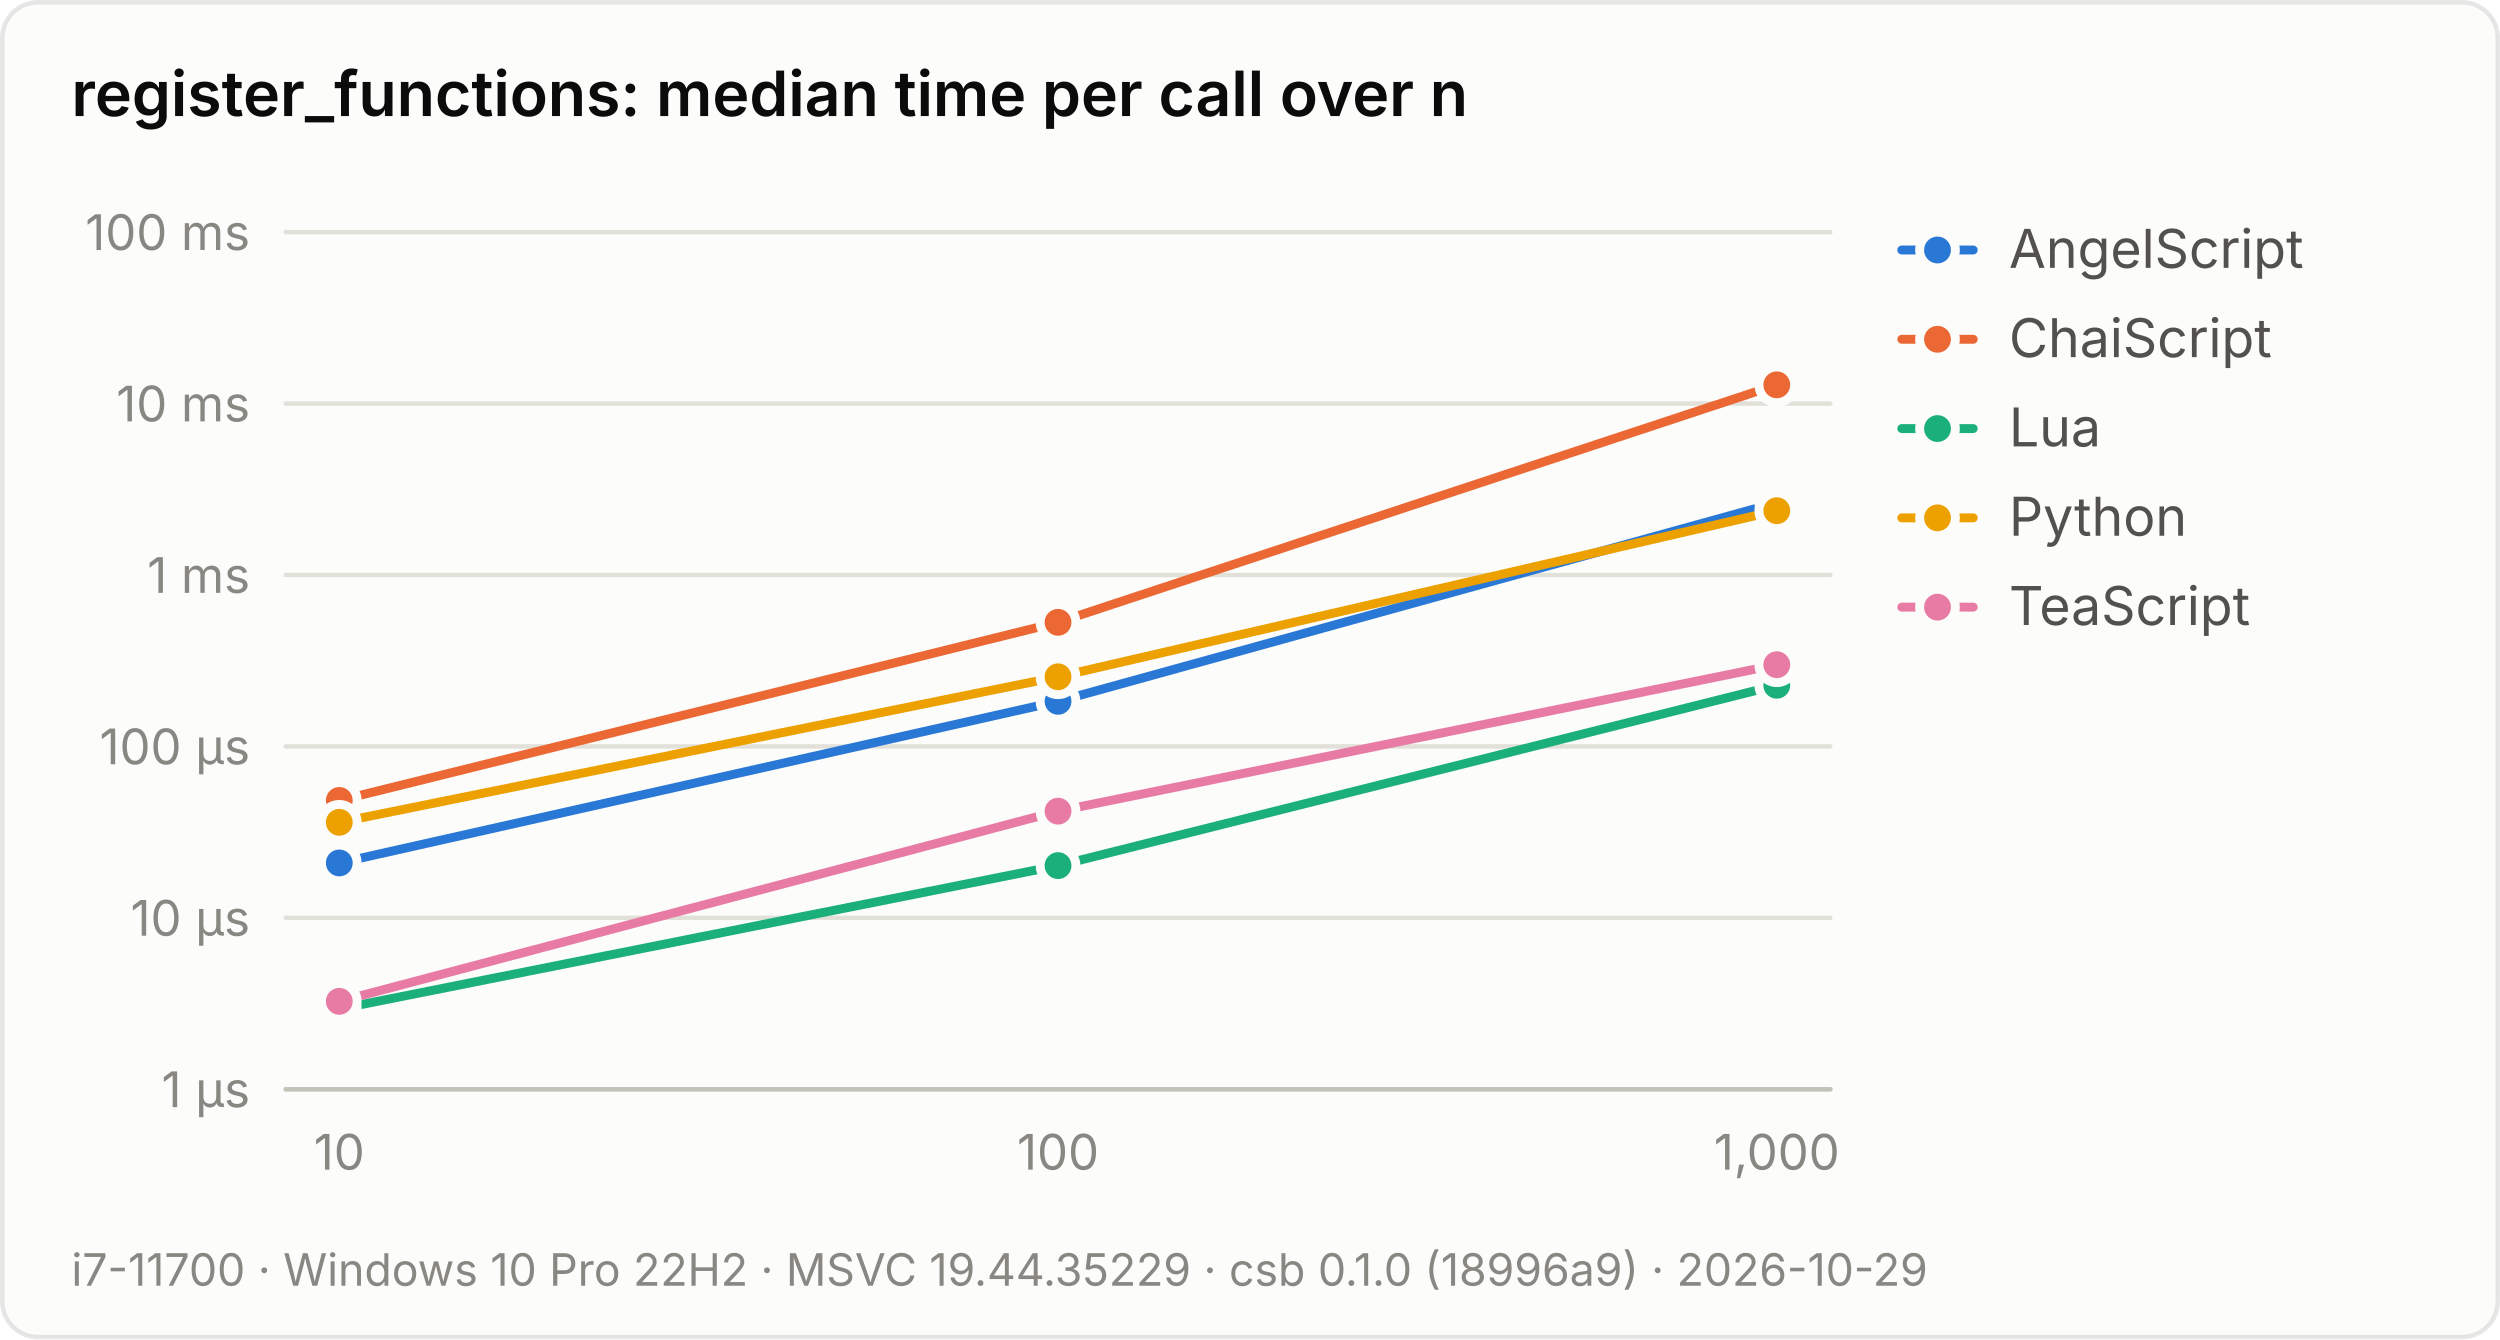
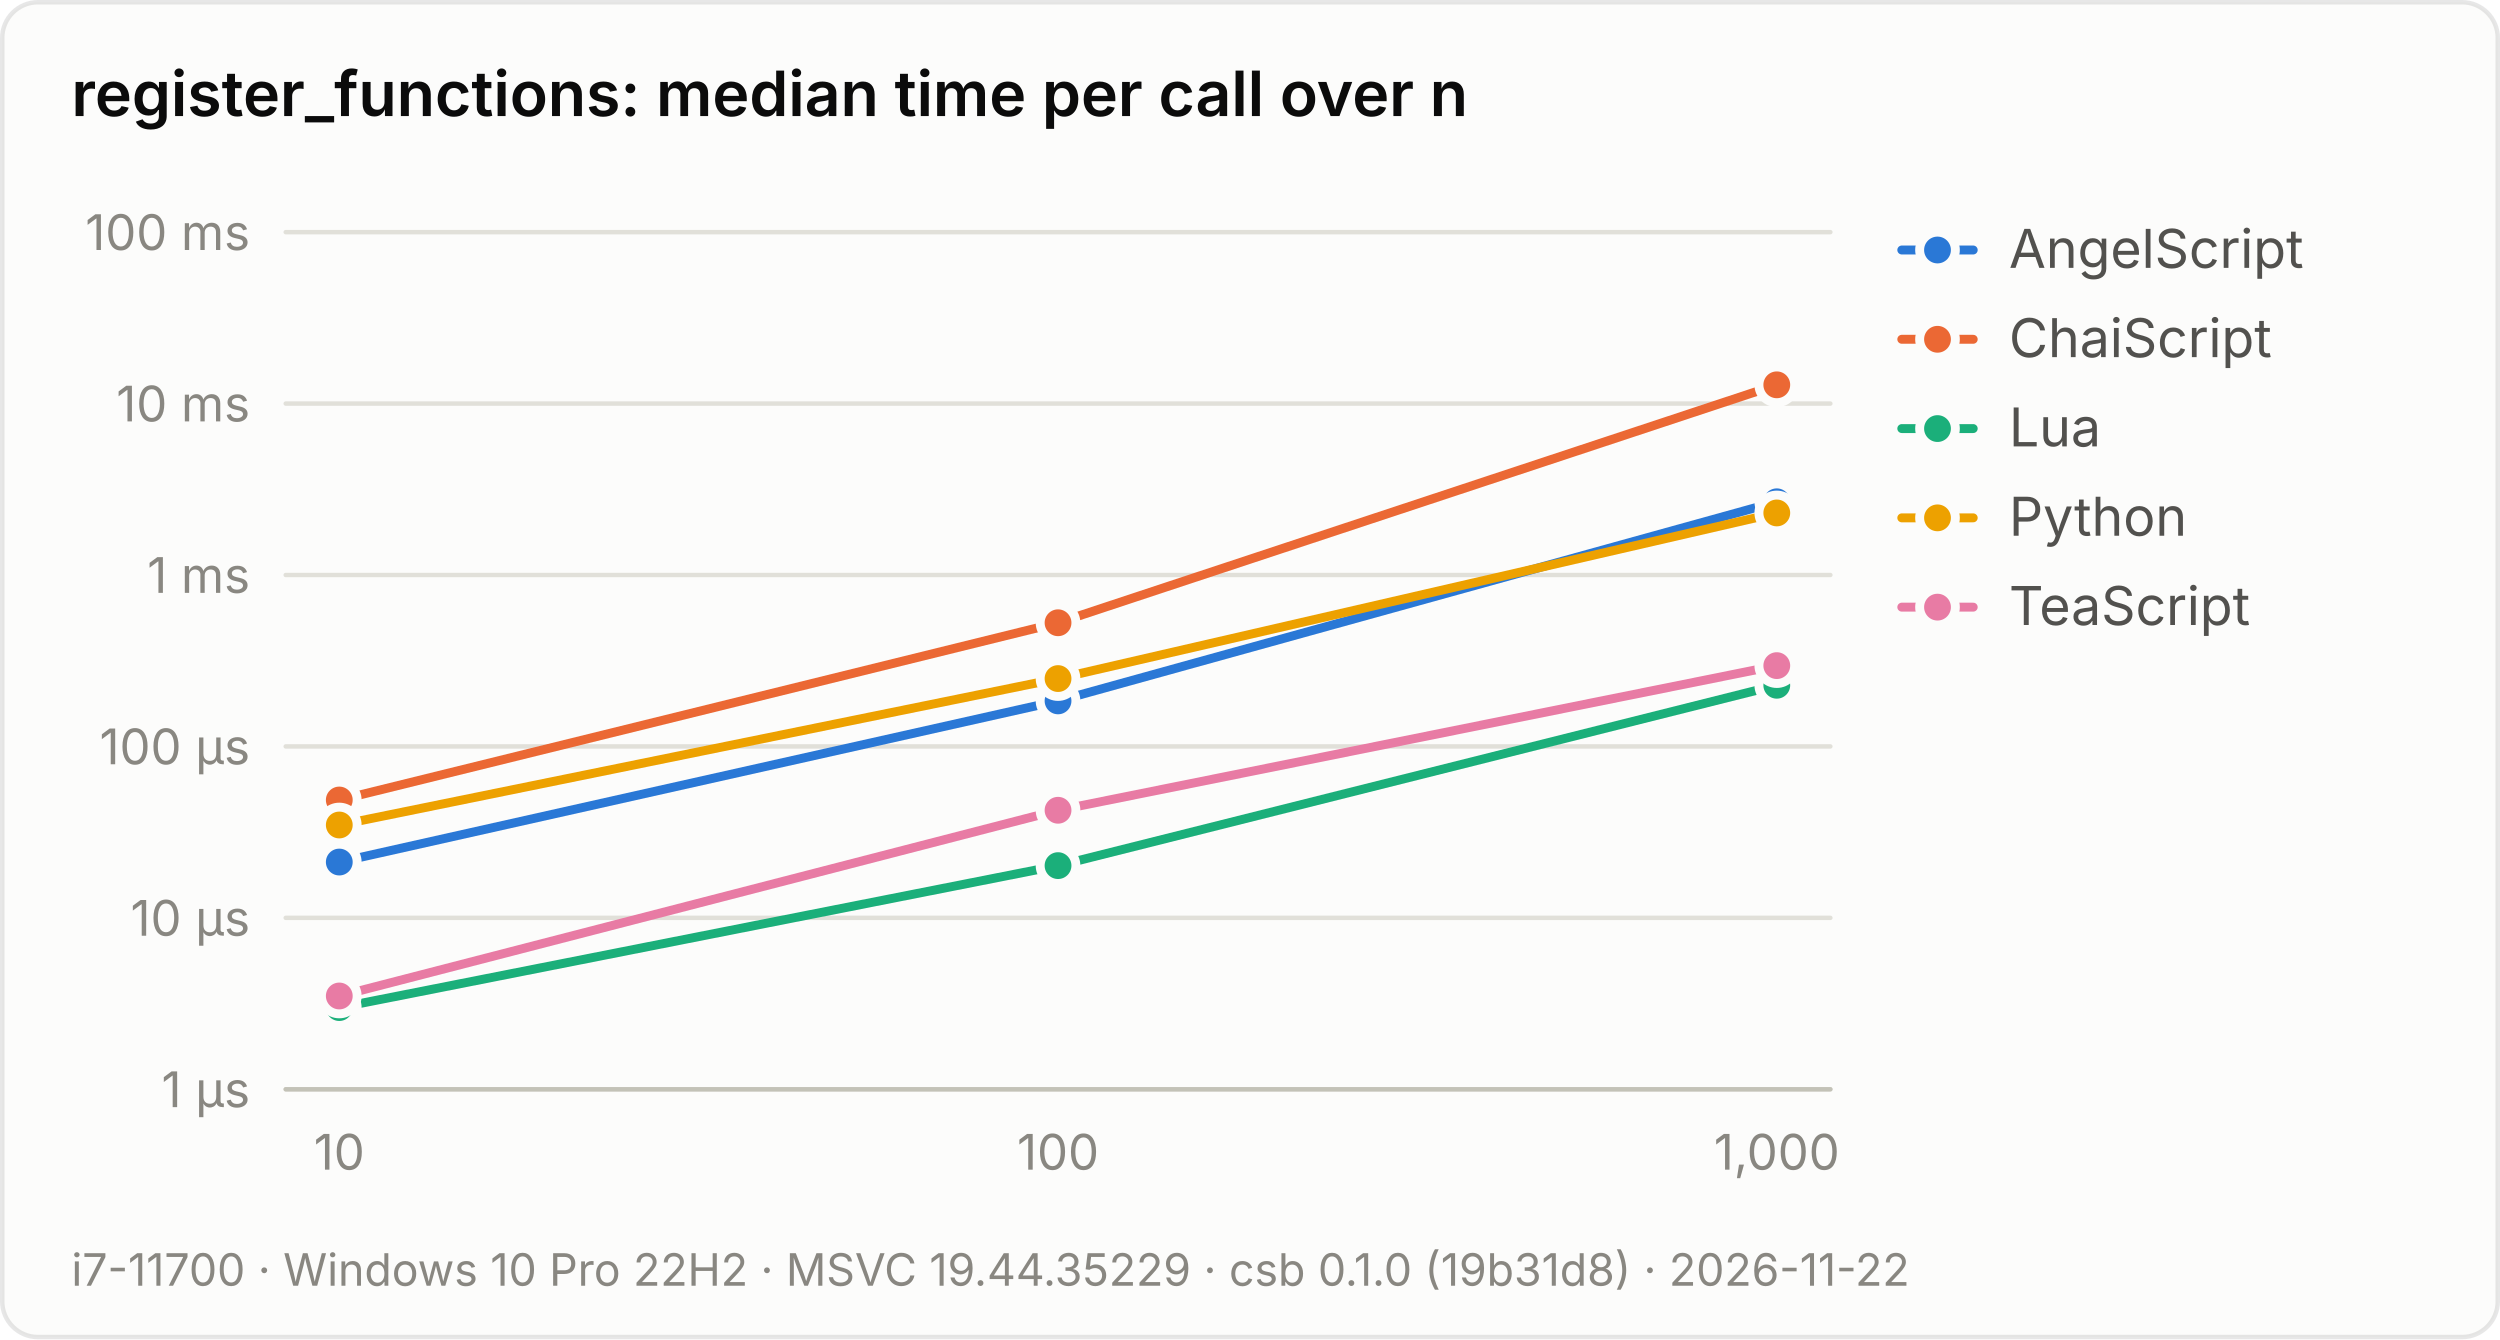
<svg xmlns="http://www.w3.org/2000/svg" width="560" height="300" viewBox="0 0 560 300" font-family="system-ui, -apple-system, &quot;Segoe UI&quot;, sans-serif" role="img">
  <rect x="0.5" y="0.5" width="559" height="299" rx="8" fill="#fcfcfb" stroke="rgba(11,11,11,0.10)" />
  <text x="16.0" y="26.0" font-size="14" fill="#0b0b0b" text-anchor="start" font-weight="600">register_functions: median time per call over n</text>
  <line x1="64.0" y1="244.0" x2="410.0" y2="244.0" stroke="#e1e0d9" stroke-width="1.0" stroke-linecap="round" />
  <text x="56.0" y="248.0" font-size="11" fill="#898781" text-anchor="end">1 µs</text>
  <line x1="64.0" y1="205.6" x2="410.0" y2="205.6" stroke="#e1e0d9" stroke-width="1.0" stroke-linecap="round" />
  <text x="56.0" y="209.6" font-size="11" fill="#898781" text-anchor="end">10 µs</text>
  <line x1="64.0" y1="167.2" x2="410.0" y2="167.2" stroke="#e1e0d9" stroke-width="1.0" stroke-linecap="round" />
  <text x="56.0" y="171.2" font-size="11" fill="#898781" text-anchor="end">100 µs</text>
  <line x1="64.0" y1="128.8" x2="410.0" y2="128.8" stroke="#e1e0d9" stroke-width="1.0" stroke-linecap="round" />
  <text x="56.0" y="132.8" font-size="11" fill="#898781" text-anchor="end">1 ms</text>
  <line x1="64.0" y1="90.4" x2="410.0" y2="90.4" stroke="#e1e0d9" stroke-width="1.0" stroke-linecap="round" />
  <text x="56.0" y="94.4" font-size="11" fill="#898781" text-anchor="end">10 ms</text>
  <line x1="64.0" y1="52.0" x2="410.0" y2="52.0" stroke="#e1e0d9" stroke-width="1.0" stroke-linecap="round" />
  <text x="56.0" y="56.0" font-size="11" fill="#898781" text-anchor="end">100 ms</text>
  <line x1="64.0" y1="244.0" x2="410.0" y2="244.0" stroke="#c3c2b7" stroke-width="1.0" stroke-linecap="round" />
  <text x="76.0" y="262.0" font-size="11" fill="#898781" text-anchor="middle">10</text>
  <text x="237.0" y="262.0" font-size="11" fill="#898781" text-anchor="middle">100</text>
  <text x="398.0" y="262.0" font-size="11" fill="#898781" text-anchor="middle">1,000</text>
-   <polyline points="76.0,193.3 237.0,157.1 398.0,112.6" fill="none" stroke="#2a78d6" stroke-width="2.0" stroke-linejoin="round" stroke-linecap="round" />
-   <circle cx="76.0" cy="193.3" r="4.0" fill="#2a78d6" stroke="#fcfcfb" stroke-width="2" />
-   <circle cx="237.0" cy="157.1" r="4.0" fill="#2a78d6" stroke="#fcfcfb" stroke-width="2" />
-   <circle cx="398.0" cy="112.6" r="4.0" fill="#2a78d6" stroke="#fcfcfb" stroke-width="2" />
+   <polyline points="76.0,193.1 237.0,157.0 398.0,112.4" fill="none" stroke="#2a78d6" stroke-width="2.0" stroke-linejoin="round" stroke-linecap="round" />
+   <circle cx="76.0" cy="193.1" r="4.0" fill="#2a78d6" stroke="#fcfcfb" stroke-width="2" />
+   <circle cx="237.0" cy="157.0" r="4.0" fill="#2a78d6" stroke="#fcfcfb" stroke-width="2" />
+   <circle cx="398.0" cy="112.4" r="4.0" fill="#2a78d6" stroke="#fcfcfb" stroke-width="2" />
  <line x1="426.0" y1="56.0" x2="442.0" y2="56.0" stroke="#2a78d6" stroke-width="2" stroke-linecap="round" />
  <circle cx="434.0" cy="56.0" r="4.0" fill="#2a78d6" stroke="#fcfcfb" stroke-width="2" />
  <text x="450.0" y="60.0" font-size="12" fill="#52514e" text-anchor="start">AngelScript</text>
-   <polyline points="76.0,179.3 237.0,139.4 398.0,86.2" fill="none" stroke="#eb6834" stroke-width="2.0" stroke-linejoin="round" stroke-linecap="round" />
-   <circle cx="76.0" cy="179.3" r="4.0" fill="#eb6834" stroke="#fcfcfb" stroke-width="2" />
-   <circle cx="237.0" cy="139.4" r="4.0" fill="#eb6834" stroke="#fcfcfb" stroke-width="2" />
+   <polyline points="76.0,179.2 237.0,139.5 398.0,86.2" fill="none" stroke="#eb6834" stroke-width="2.0" stroke-linejoin="round" stroke-linecap="round" />
+   <circle cx="76.0" cy="179.2" r="4.0" fill="#eb6834" stroke="#fcfcfb" stroke-width="2" />
+   <circle cx="237.0" cy="139.5" r="4.0" fill="#eb6834" stroke="#fcfcfb" stroke-width="2" />
  <circle cx="398.0" cy="86.2" r="4.0" fill="#eb6834" stroke="#fcfcfb" stroke-width="2" />
  <line x1="426.0" y1="76.0" x2="442.0" y2="76.0" stroke="#eb6834" stroke-width="2" stroke-linecap="round" />
  <circle cx="434.0" cy="76.0" r="4.0" fill="#eb6834" stroke="#fcfcfb" stroke-width="2" />
  <text x="450.0" y="80.0" font-size="12" fill="#52514e" text-anchor="start">ChaiScript</text>
-   <polyline points="76.0,226.0 237.0,193.9 398.0,153.5" fill="none" stroke="#1baf7a" stroke-width="2.0" stroke-linejoin="round" stroke-linecap="round" />
-   <circle cx="76.0" cy="226.0" r="4.0" fill="#1baf7a" stroke="#fcfcfb" stroke-width="2" />
+   <polyline points="76.0,225.7 237.0,193.9 398.0,153.5" fill="none" stroke="#1baf7a" stroke-width="2.0" stroke-linejoin="round" stroke-linecap="round" />
+   <circle cx="76.0" cy="225.7" r="4.0" fill="#1baf7a" stroke="#fcfcfb" stroke-width="2" />
  <circle cx="237.0" cy="193.9" r="4.0" fill="#1baf7a" stroke="#fcfcfb" stroke-width="2" />
  <circle cx="398.0" cy="153.5" r="4.0" fill="#1baf7a" stroke="#fcfcfb" stroke-width="2" />
  <line x1="426.0" y1="96.0" x2="442.0" y2="96.0" stroke="#1baf7a" stroke-width="2" stroke-linecap="round" />
  <circle cx="434.0" cy="96.0" r="4.0" fill="#1baf7a" stroke="#fcfcfb" stroke-width="2" />
  <text x="450.0" y="100.0" font-size="12" fill="#52514e" text-anchor="start">Lua</text>
-   <polyline points="76.0,184.2 237.0,151.6 398.0,114.4" fill="none" stroke="#eda100" stroke-width="2.0" stroke-linejoin="round" stroke-linecap="round" />
-   <circle cx="76.0" cy="184.2" r="4.0" fill="#eda100" stroke="#fcfcfb" stroke-width="2" />
-   <circle cx="237.0" cy="151.6" r="4.0" fill="#eda100" stroke="#fcfcfb" stroke-width="2" />
-   <circle cx="398.0" cy="114.4" r="4.0" fill="#eda100" stroke="#fcfcfb" stroke-width="2" />
+   <polyline points="76.0,184.8 237.0,152.0 398.0,114.9" fill="none" stroke="#eda100" stroke-width="2.0" stroke-linejoin="round" stroke-linecap="round" />
+   <circle cx="76.0" cy="184.8" r="4.0" fill="#eda100" stroke="#fcfcfb" stroke-width="2" />
+   <circle cx="237.0" cy="152.0" r="4.0" fill="#eda100" stroke="#fcfcfb" stroke-width="2" />
+   <circle cx="398.0" cy="114.9" r="4.0" fill="#eda100" stroke="#fcfcfb" stroke-width="2" />
  <line x1="426.0" y1="116.0" x2="442.0" y2="116.0" stroke="#eda100" stroke-width="2" stroke-linecap="round" />
  <circle cx="434.0" cy="116.0" r="4.0" fill="#eda100" stroke="#fcfcfb" stroke-width="2" />
  <text x="450.0" y="120.0" font-size="12" fill="#52514e" text-anchor="start">Python</text>
-   <polyline points="76.0,224.3 237.0,181.7 398.0,148.9" fill="none" stroke="#e87ba4" stroke-width="2.0" stroke-linejoin="round" stroke-linecap="round" />
-   <circle cx="76.0" cy="224.3" r="4.0" fill="#e87ba4" stroke="#fcfcfb" stroke-width="2" />
-   <circle cx="237.0" cy="181.7" r="4.0" fill="#e87ba4" stroke="#fcfcfb" stroke-width="2" />
-   <circle cx="398.0" cy="148.9" r="4.0" fill="#e87ba4" stroke="#fcfcfb" stroke-width="2" />
+   <polyline points="76.0,223.1 237.0,181.5 398.0,149.1" fill="none" stroke="#e87ba4" stroke-width="2.0" stroke-linejoin="round" stroke-linecap="round" />
+   <circle cx="76.0" cy="223.1" r="4.0" fill="#e87ba4" stroke="#fcfcfb" stroke-width="2" />
+   <circle cx="237.0" cy="181.5" r="4.0" fill="#e87ba4" stroke="#fcfcfb" stroke-width="2" />
+   <circle cx="398.0" cy="149.1" r="4.0" fill="#e87ba4" stroke="#fcfcfb" stroke-width="2" />
  <line x1="426.0" y1="136.0" x2="442.0" y2="136.0" stroke="#e87ba4" stroke-width="2" stroke-linecap="round" />
  <circle cx="434.0" cy="136.0" r="4.0" fill="#e87ba4" stroke="#fcfcfb" stroke-width="2" />
  <text x="450.0" y="140.0" font-size="12" fill="#52514e" text-anchor="start">TeaScript</text>
-   <text x="16.0" y="288.0" font-size="10" fill="#898781" text-anchor="start">i7-11700 · Windows 10 Pro 22H2 · MSVC 19.44.35229 · csb 0.1.0 (18996a9) · 2026-10-29</text>
+   <text x="16.0" y="288.0" font-size="10" fill="#898781" text-anchor="start">i7-11700 · Windows 10 Pro 22H2 · MSVC 19.44.35229 · csb 0.1.0 (19b31d8) · 2026-11-22</text>
</svg>
